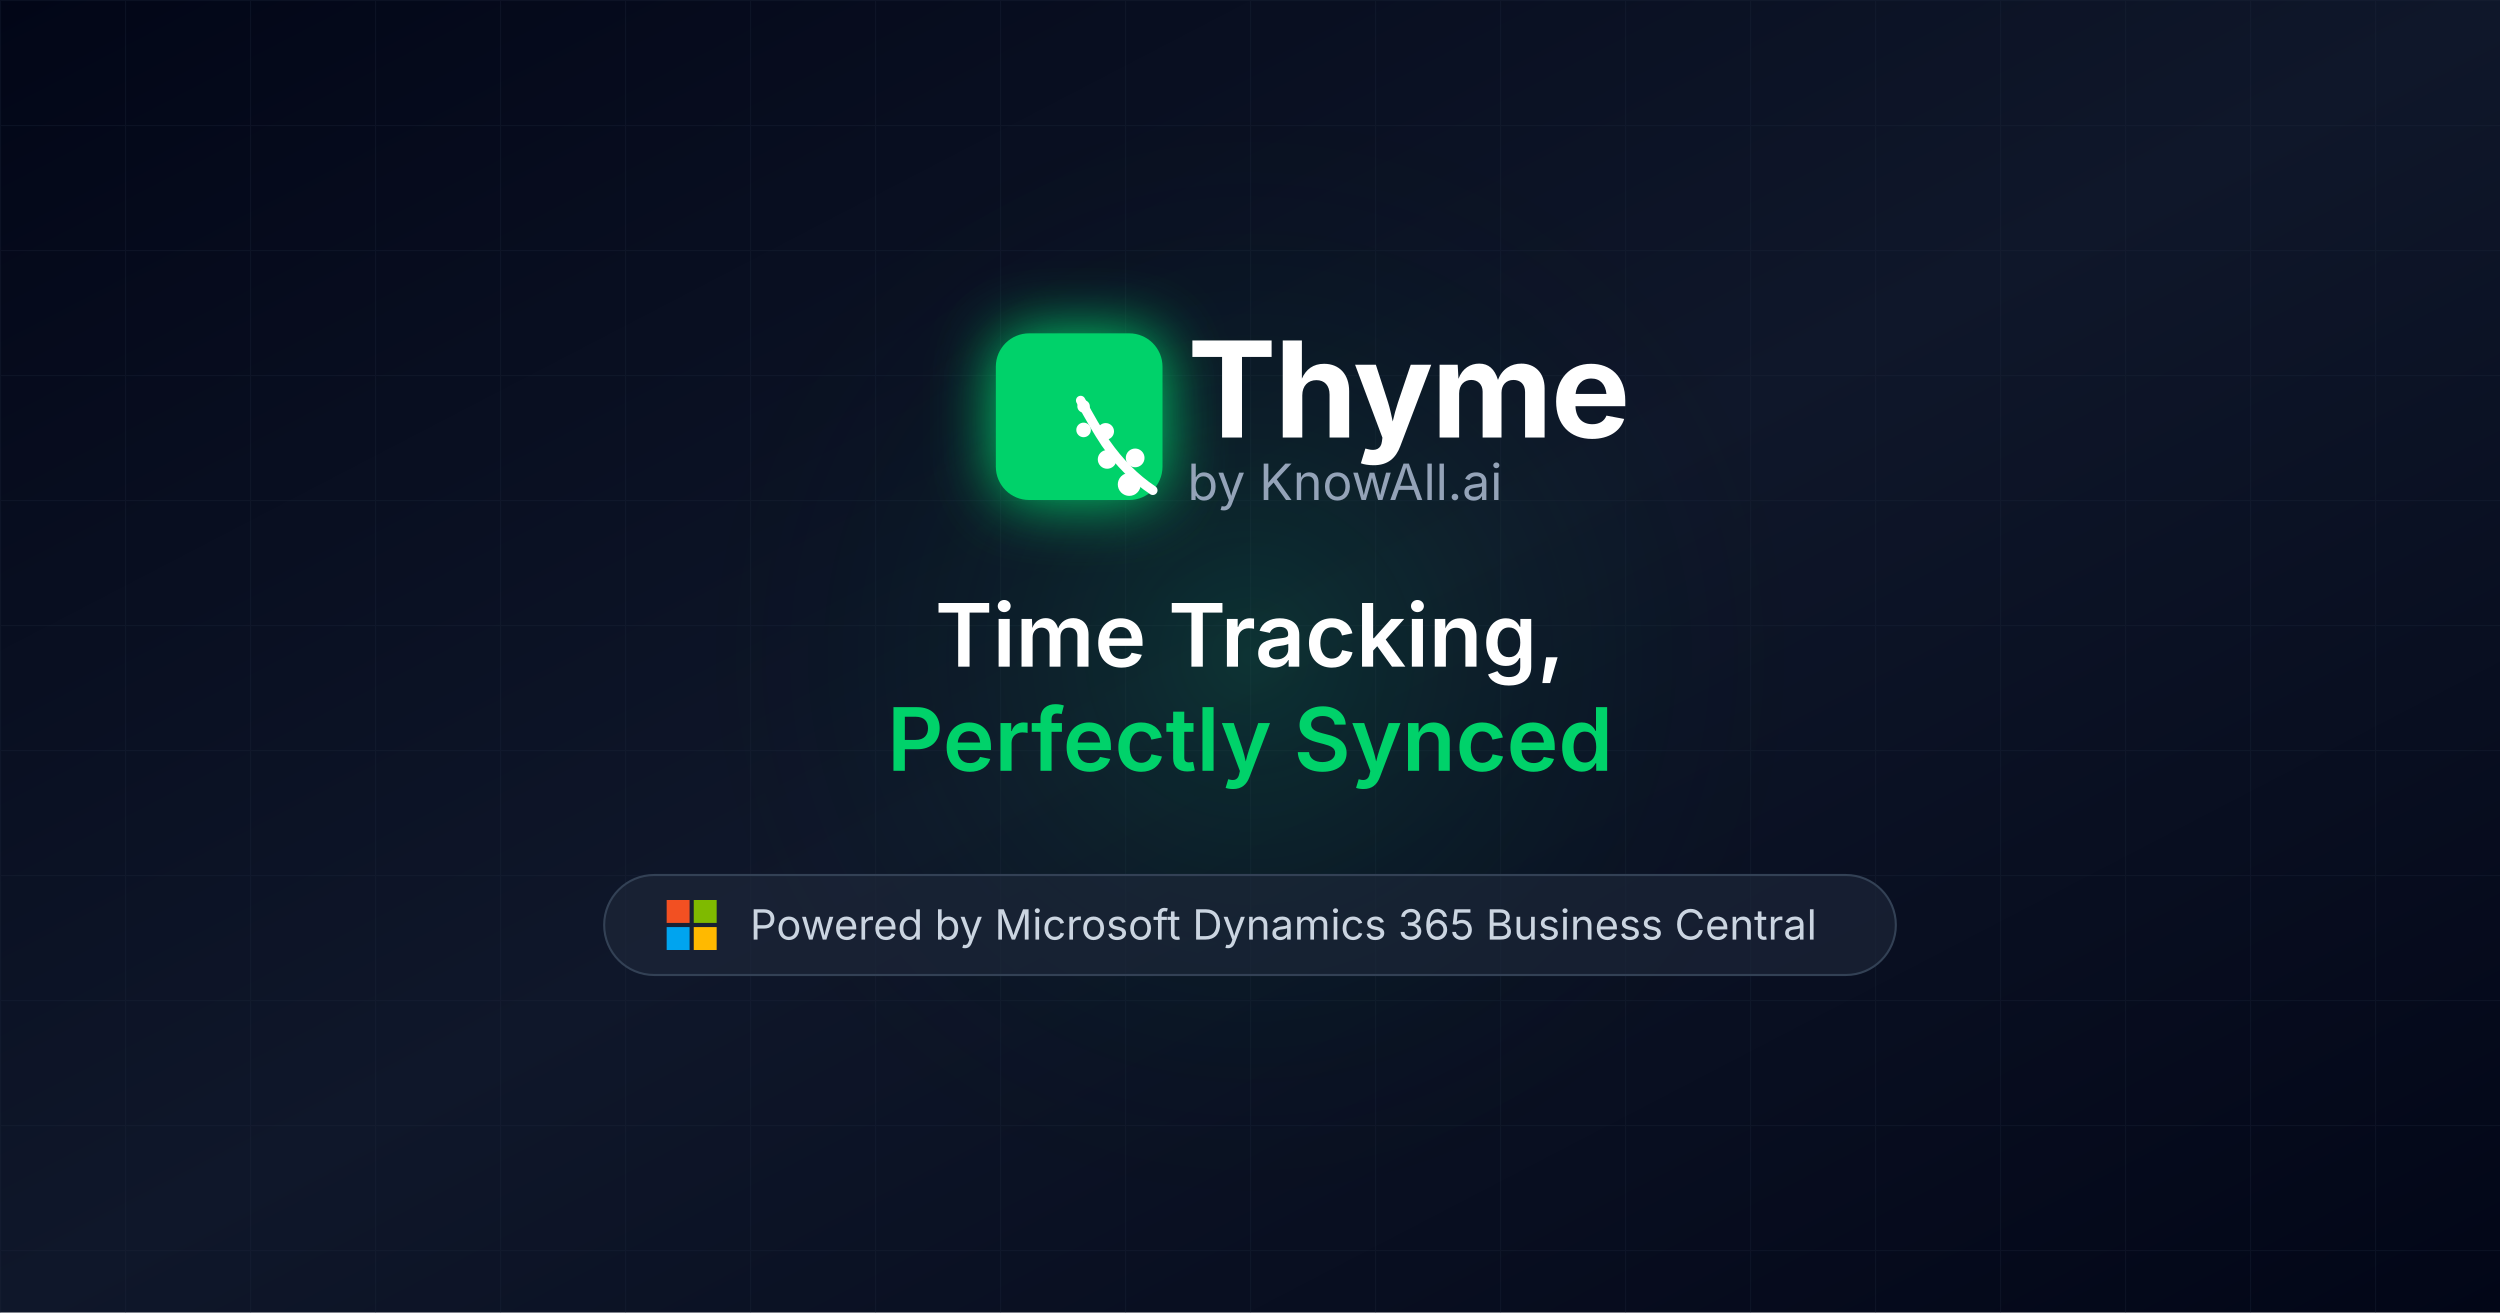
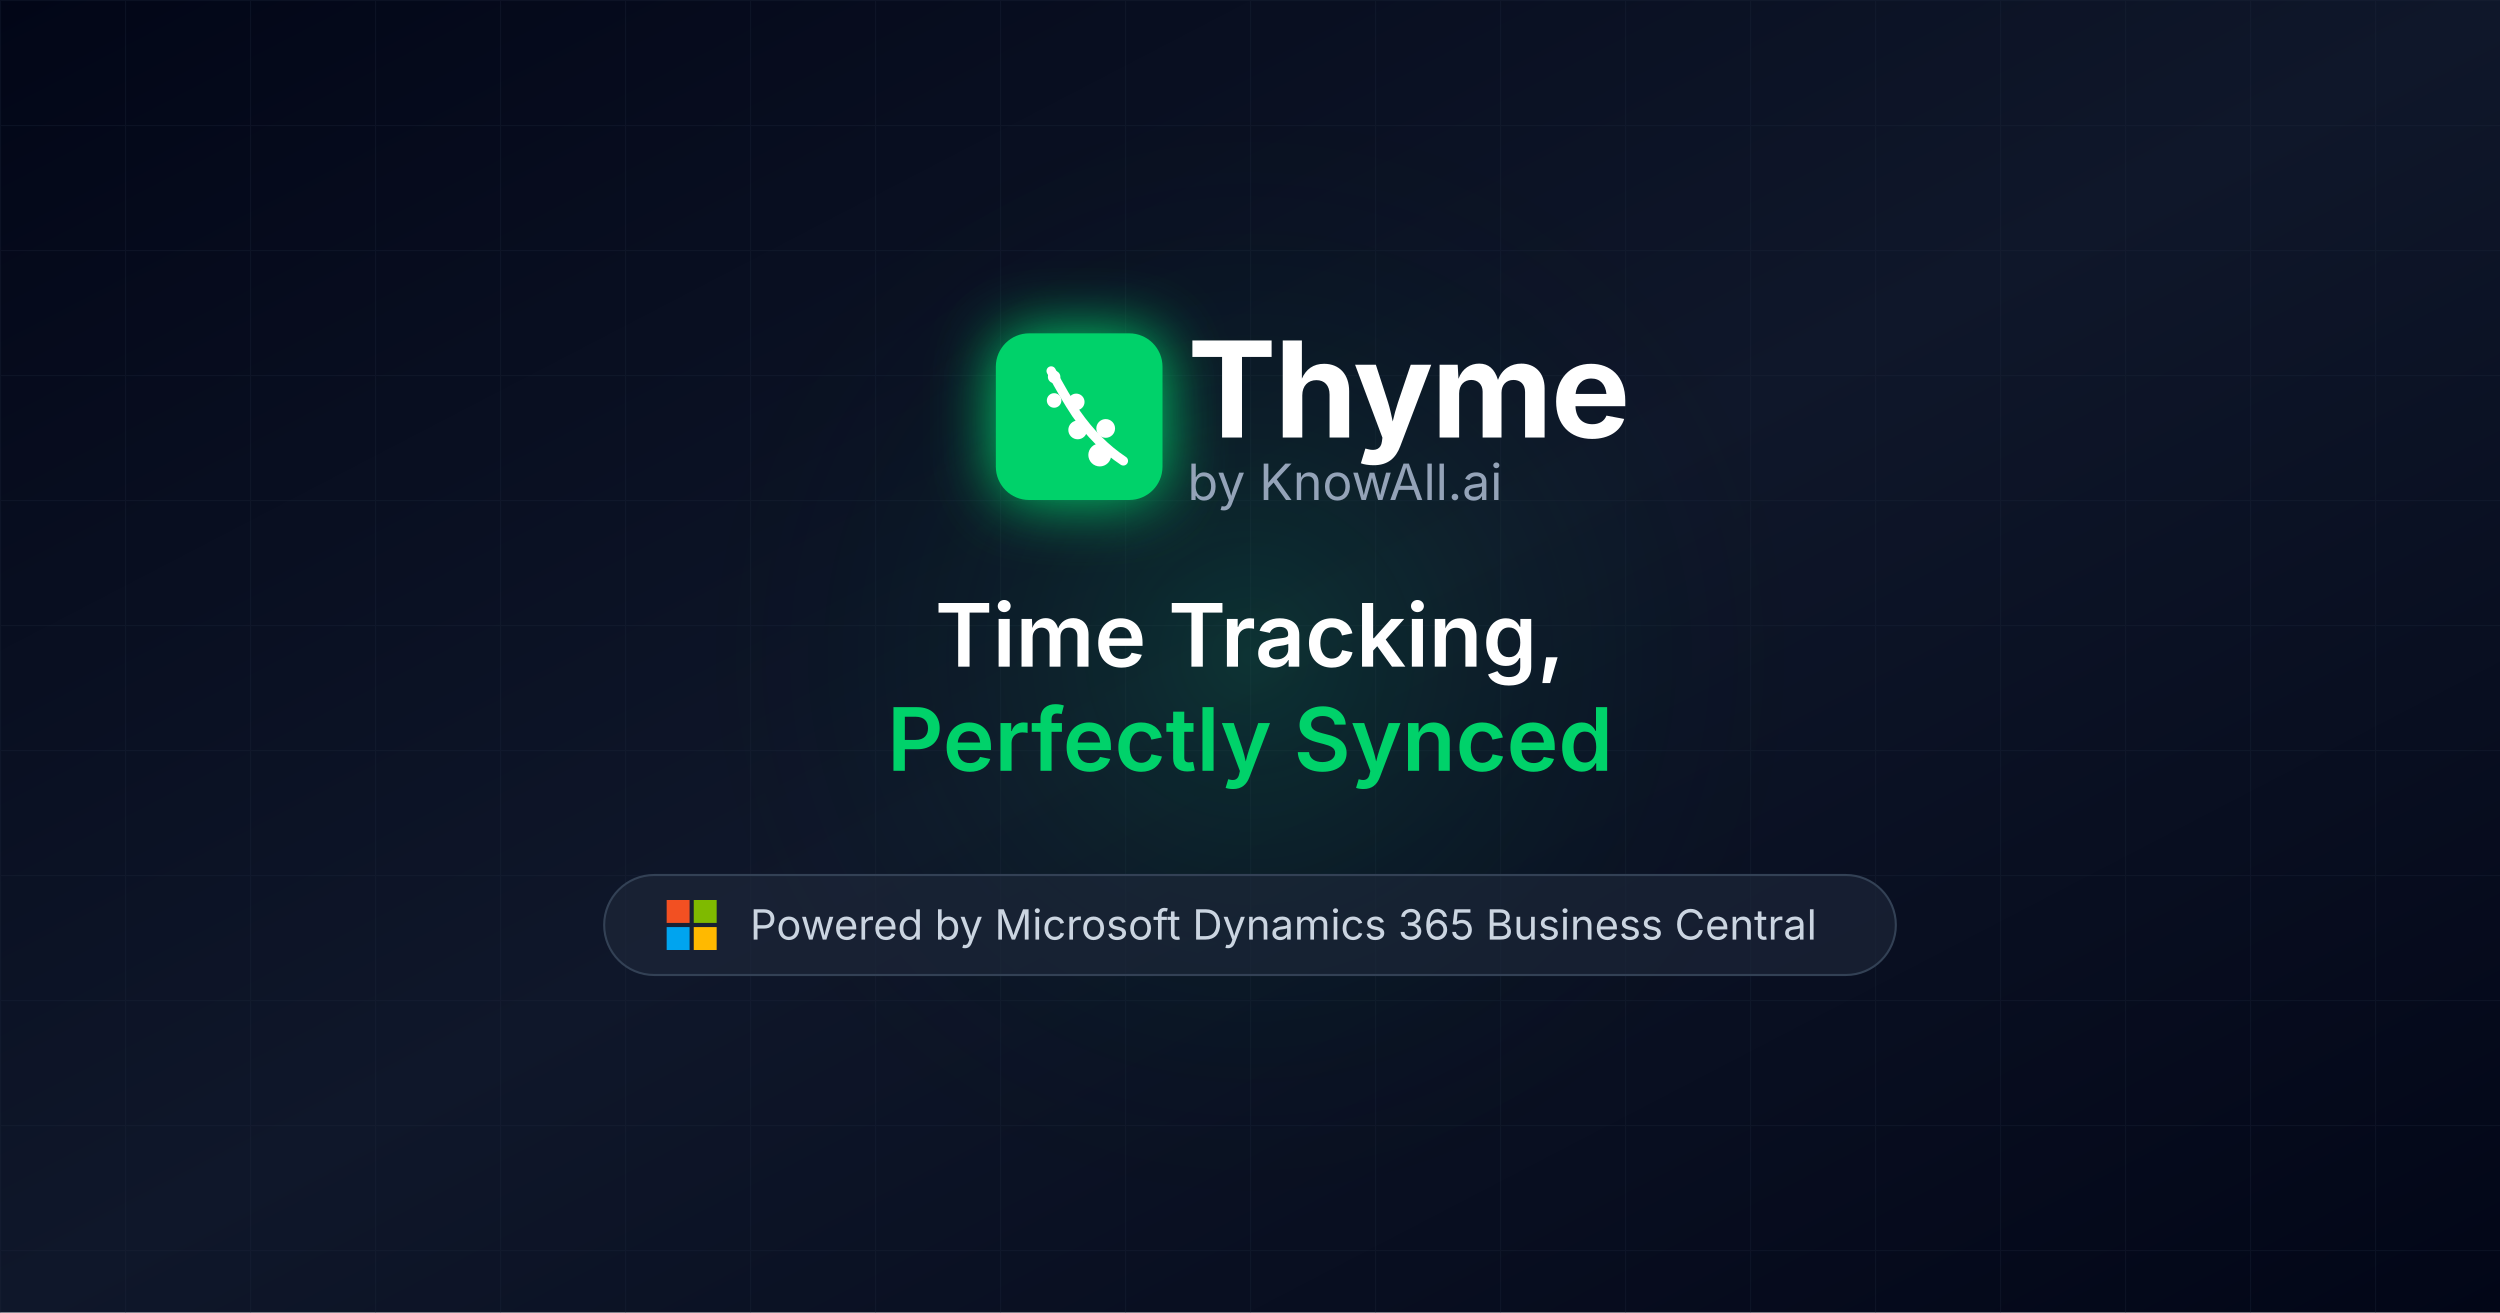
<svg xmlns="http://www.w3.org/2000/svg" width="1200" height="630" viewBox="0 0 1200 630" fill="none">
  <defs>
    <linearGradient id="bgGradient" x1="0%" y1="0%" x2="100%" y2="100%">
      <stop offset="0%" style="stop-color:#020617" />
      <stop offset="50%" style="stop-color:#0f172a" />
      <stop offset="100%" style="stop-color:#020617" />
    </linearGradient>
    <radialGradient id="glowGradient" cx="50%" cy="50%" r="50%">
      <stop offset="0%" style="stop-color:rgba(0,210,106,0.15)" />
      <stop offset="70%" style="stop-color:transparent" />
    </radialGradient>
    <filter id="greenGlow" x="-50%" y="-50%" width="200%" height="200%">
      <feGaussianBlur stdDeviation="15" result="coloredBlur" />
      <feMerge>
        <feMergeNode in="coloredBlur" />
        <feMergeNode in="SourceGraphic" />
      </feMerge>
    </filter>
  </defs>
  <rect width="1200" height="630" fill="url(#bgGradient)" />
  <g opacity="0.3">
    <pattern id="grid" width="60" height="60" patternUnits="userSpaceOnUse">
      <path d="M 60 0 L 0 0 0 60" fill="none" stroke="#1e293b" stroke-width="1" />
    </pattern>
    <rect width="1200" height="630" fill="url(#grid)" />
  </g>
  <ellipse cx="600" cy="315" rx="400" ry="400" fill="url(#glowGradient)" />
  <g filter="url(#greenGlow)">
    <rect x="478" y="160" width="80" height="80" rx="16" fill="#00D26A" />
  </g>
-   <g transform="translate(518, 200) rotate(-45 0 0)">
+   <g transform="translate(518, 200) rotate(-45) translate(0, -20)">
    <path d="M0 50 Q-3 35 0 18 Q2 8 6 -5" stroke="white" stroke-width="4.5" stroke-linecap="round" fill="none" />
    <circle cx="-6" cy="40" r="5.5" fill="white" />
    <circle cx="5" cy="33" r="4.5" fill="white" />
    <circle cx="-5" cy="24" r="4.5" fill="white" />
    <circle cx="4" cy="14" r="4" fill="white" />
    <circle cx="-3" cy="6" r="3.5" fill="white" />
    <circle cx="5" cy="-2" r="3" fill="white" />
  </g>
  <text x="570" y="210" font-family="Inter, system-ui, sans-serif" font-size="64" font-weight="700" fill="white" letter-spacing="-1">Thyme</text>
  <text x="570" y="240" font-family="Inter, system-ui, sans-serif" font-size="24" fill="#94a3b8">by KnowAll.ai</text>
  <text x="600" y="320" font-family="Inter, system-ui, sans-serif" font-size="42" font-weight="600" fill="white" text-anchor="middle">Time Tracking,</text>
  <text x="600" y="370" font-family="Inter, system-ui, sans-serif" font-size="42" font-weight="600" fill="#00D26A" text-anchor="middle">Perfectly Synced</text>
  <rect x="290" y="420" width="620" height="48" rx="24" fill="rgba(30,41,59,0.6)" stroke="#334155" stroke-width="1" />
  <g transform="translate(320, 432)">
    <rect x="0" y="0" width="11" height="11" fill="#F25022" />
    <rect x="13" y="0" width="11" height="11" fill="#7FBA00" />
    <rect x="0" y="13" width="11" height="11" fill="#00A4EF" />
    <rect x="13" y="13" width="11" height="11" fill="#FFB900" />
  </g>
  <text x="360" y="451" font-family="Inter, system-ui, sans-serif" font-size="20" fill="#cbd5e1">Powered by Microsoft Dynamics 365 Business Central</text>
</svg>
